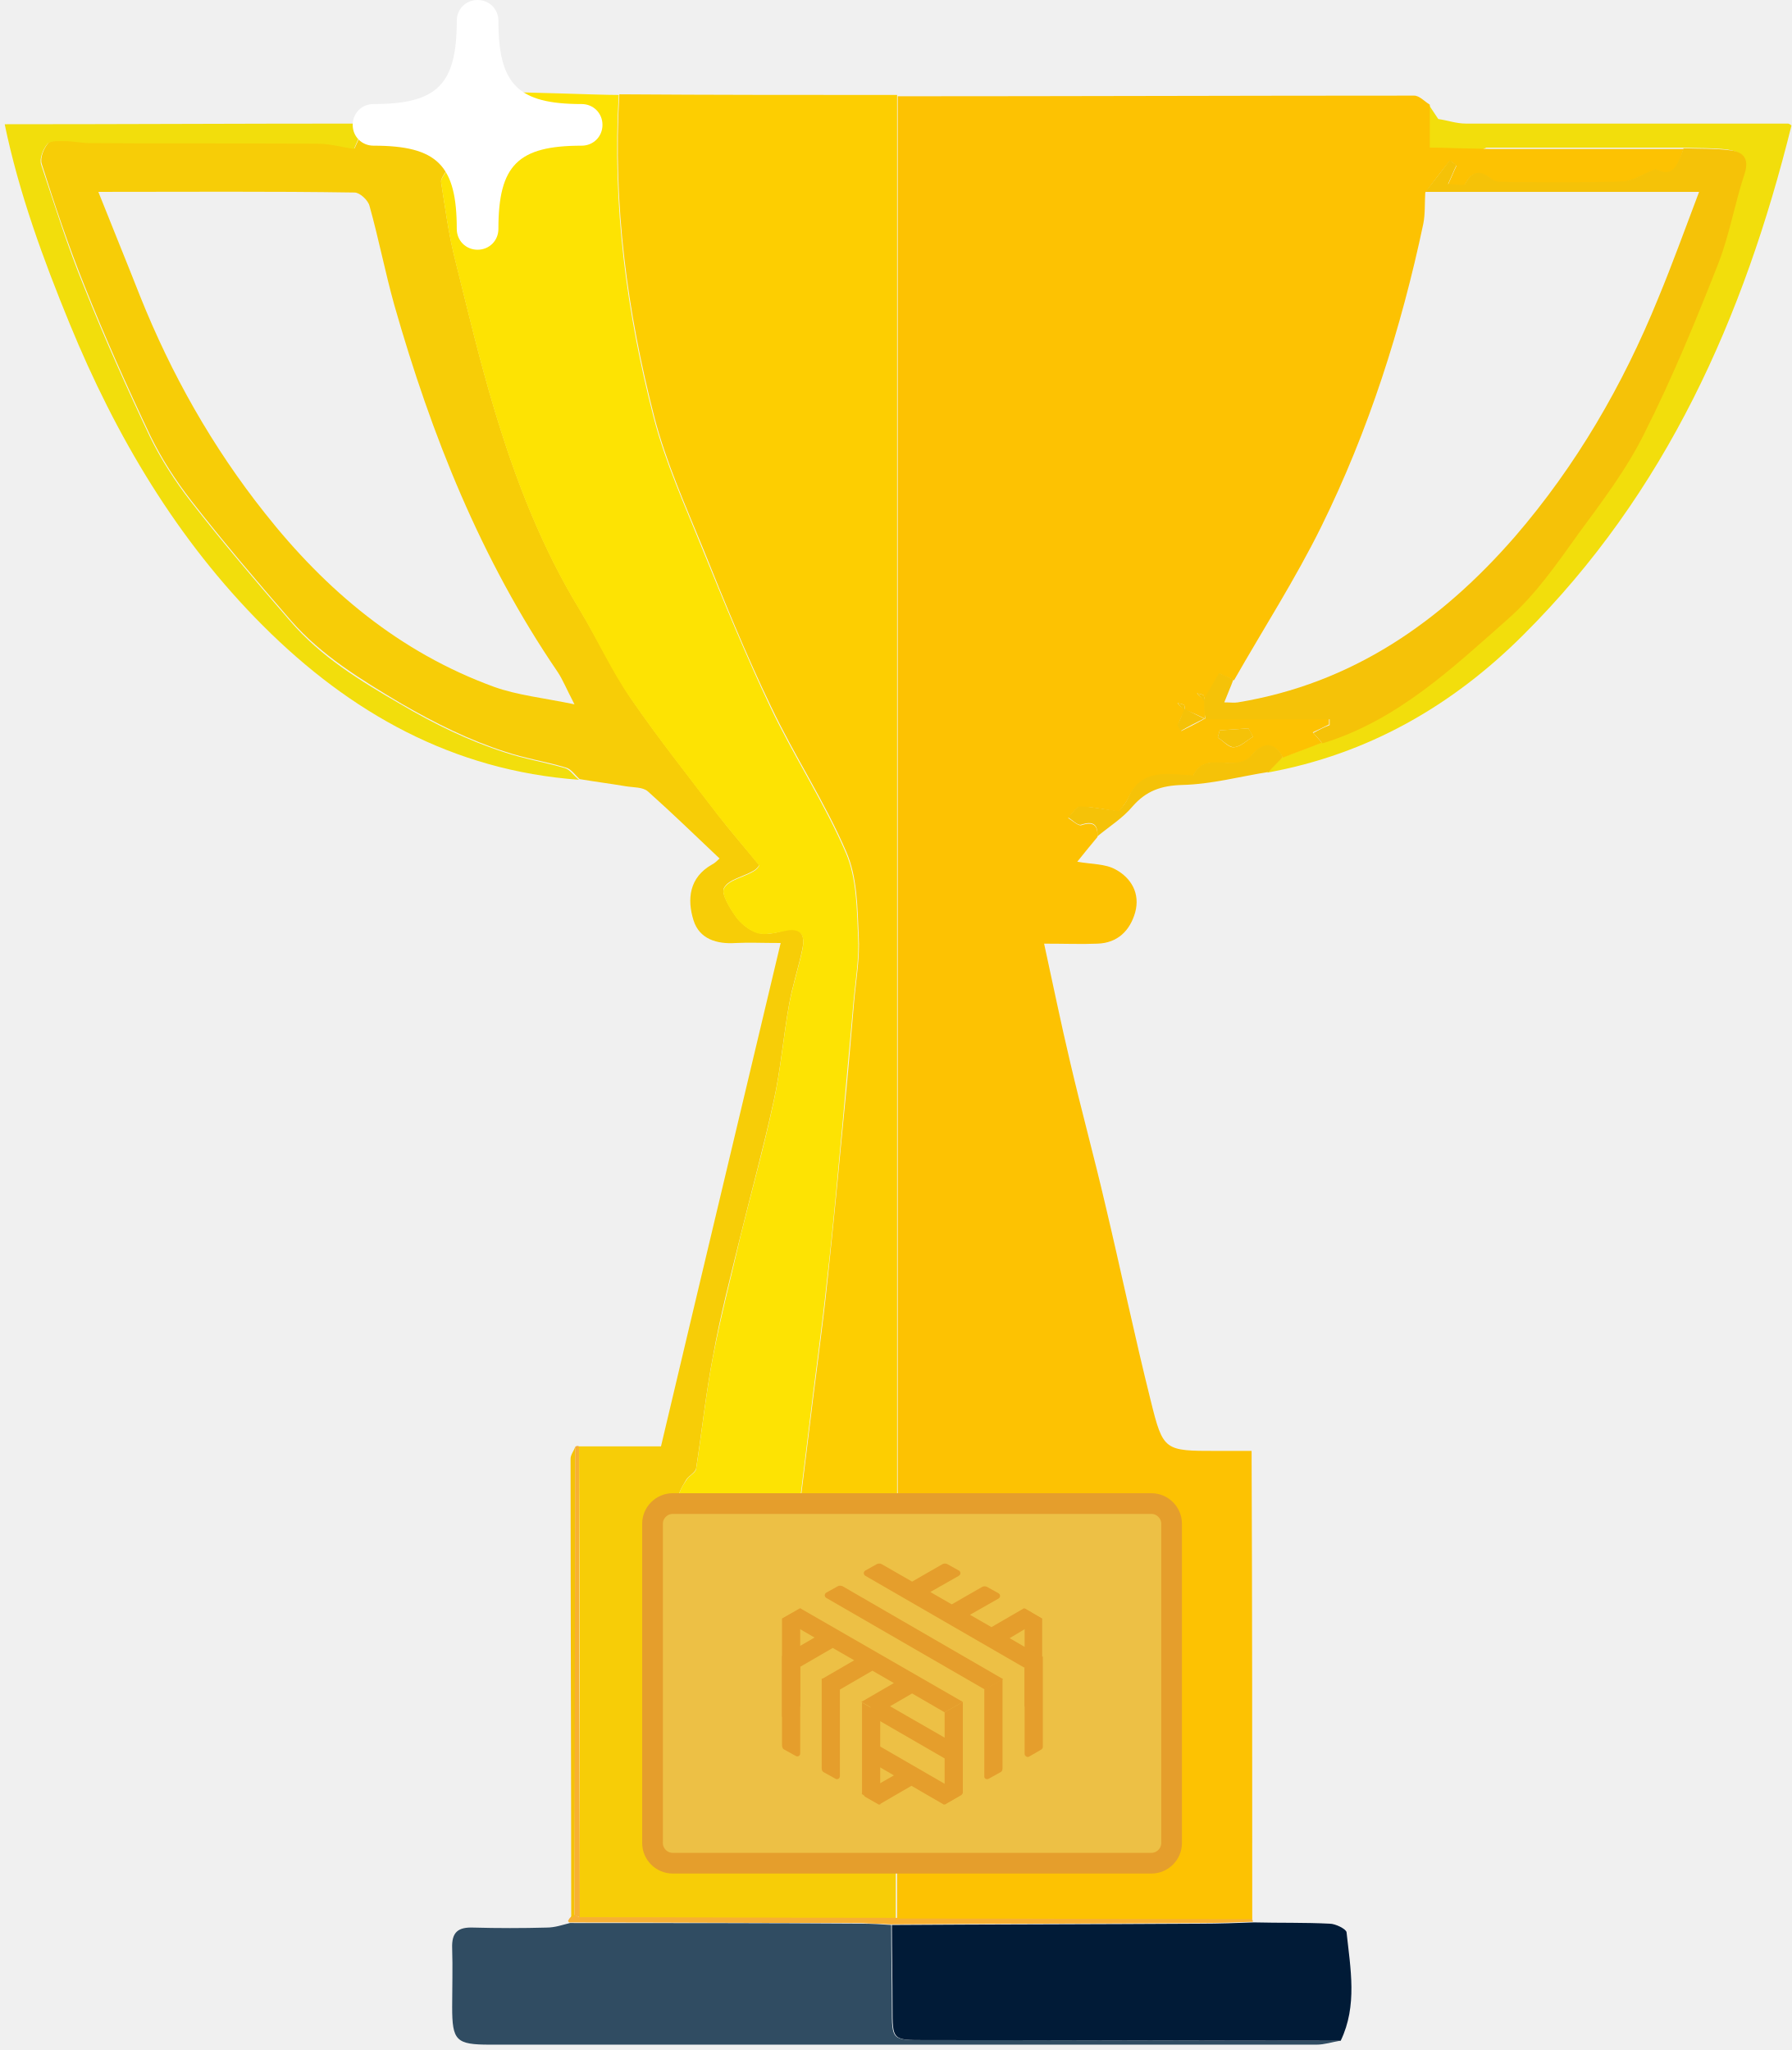
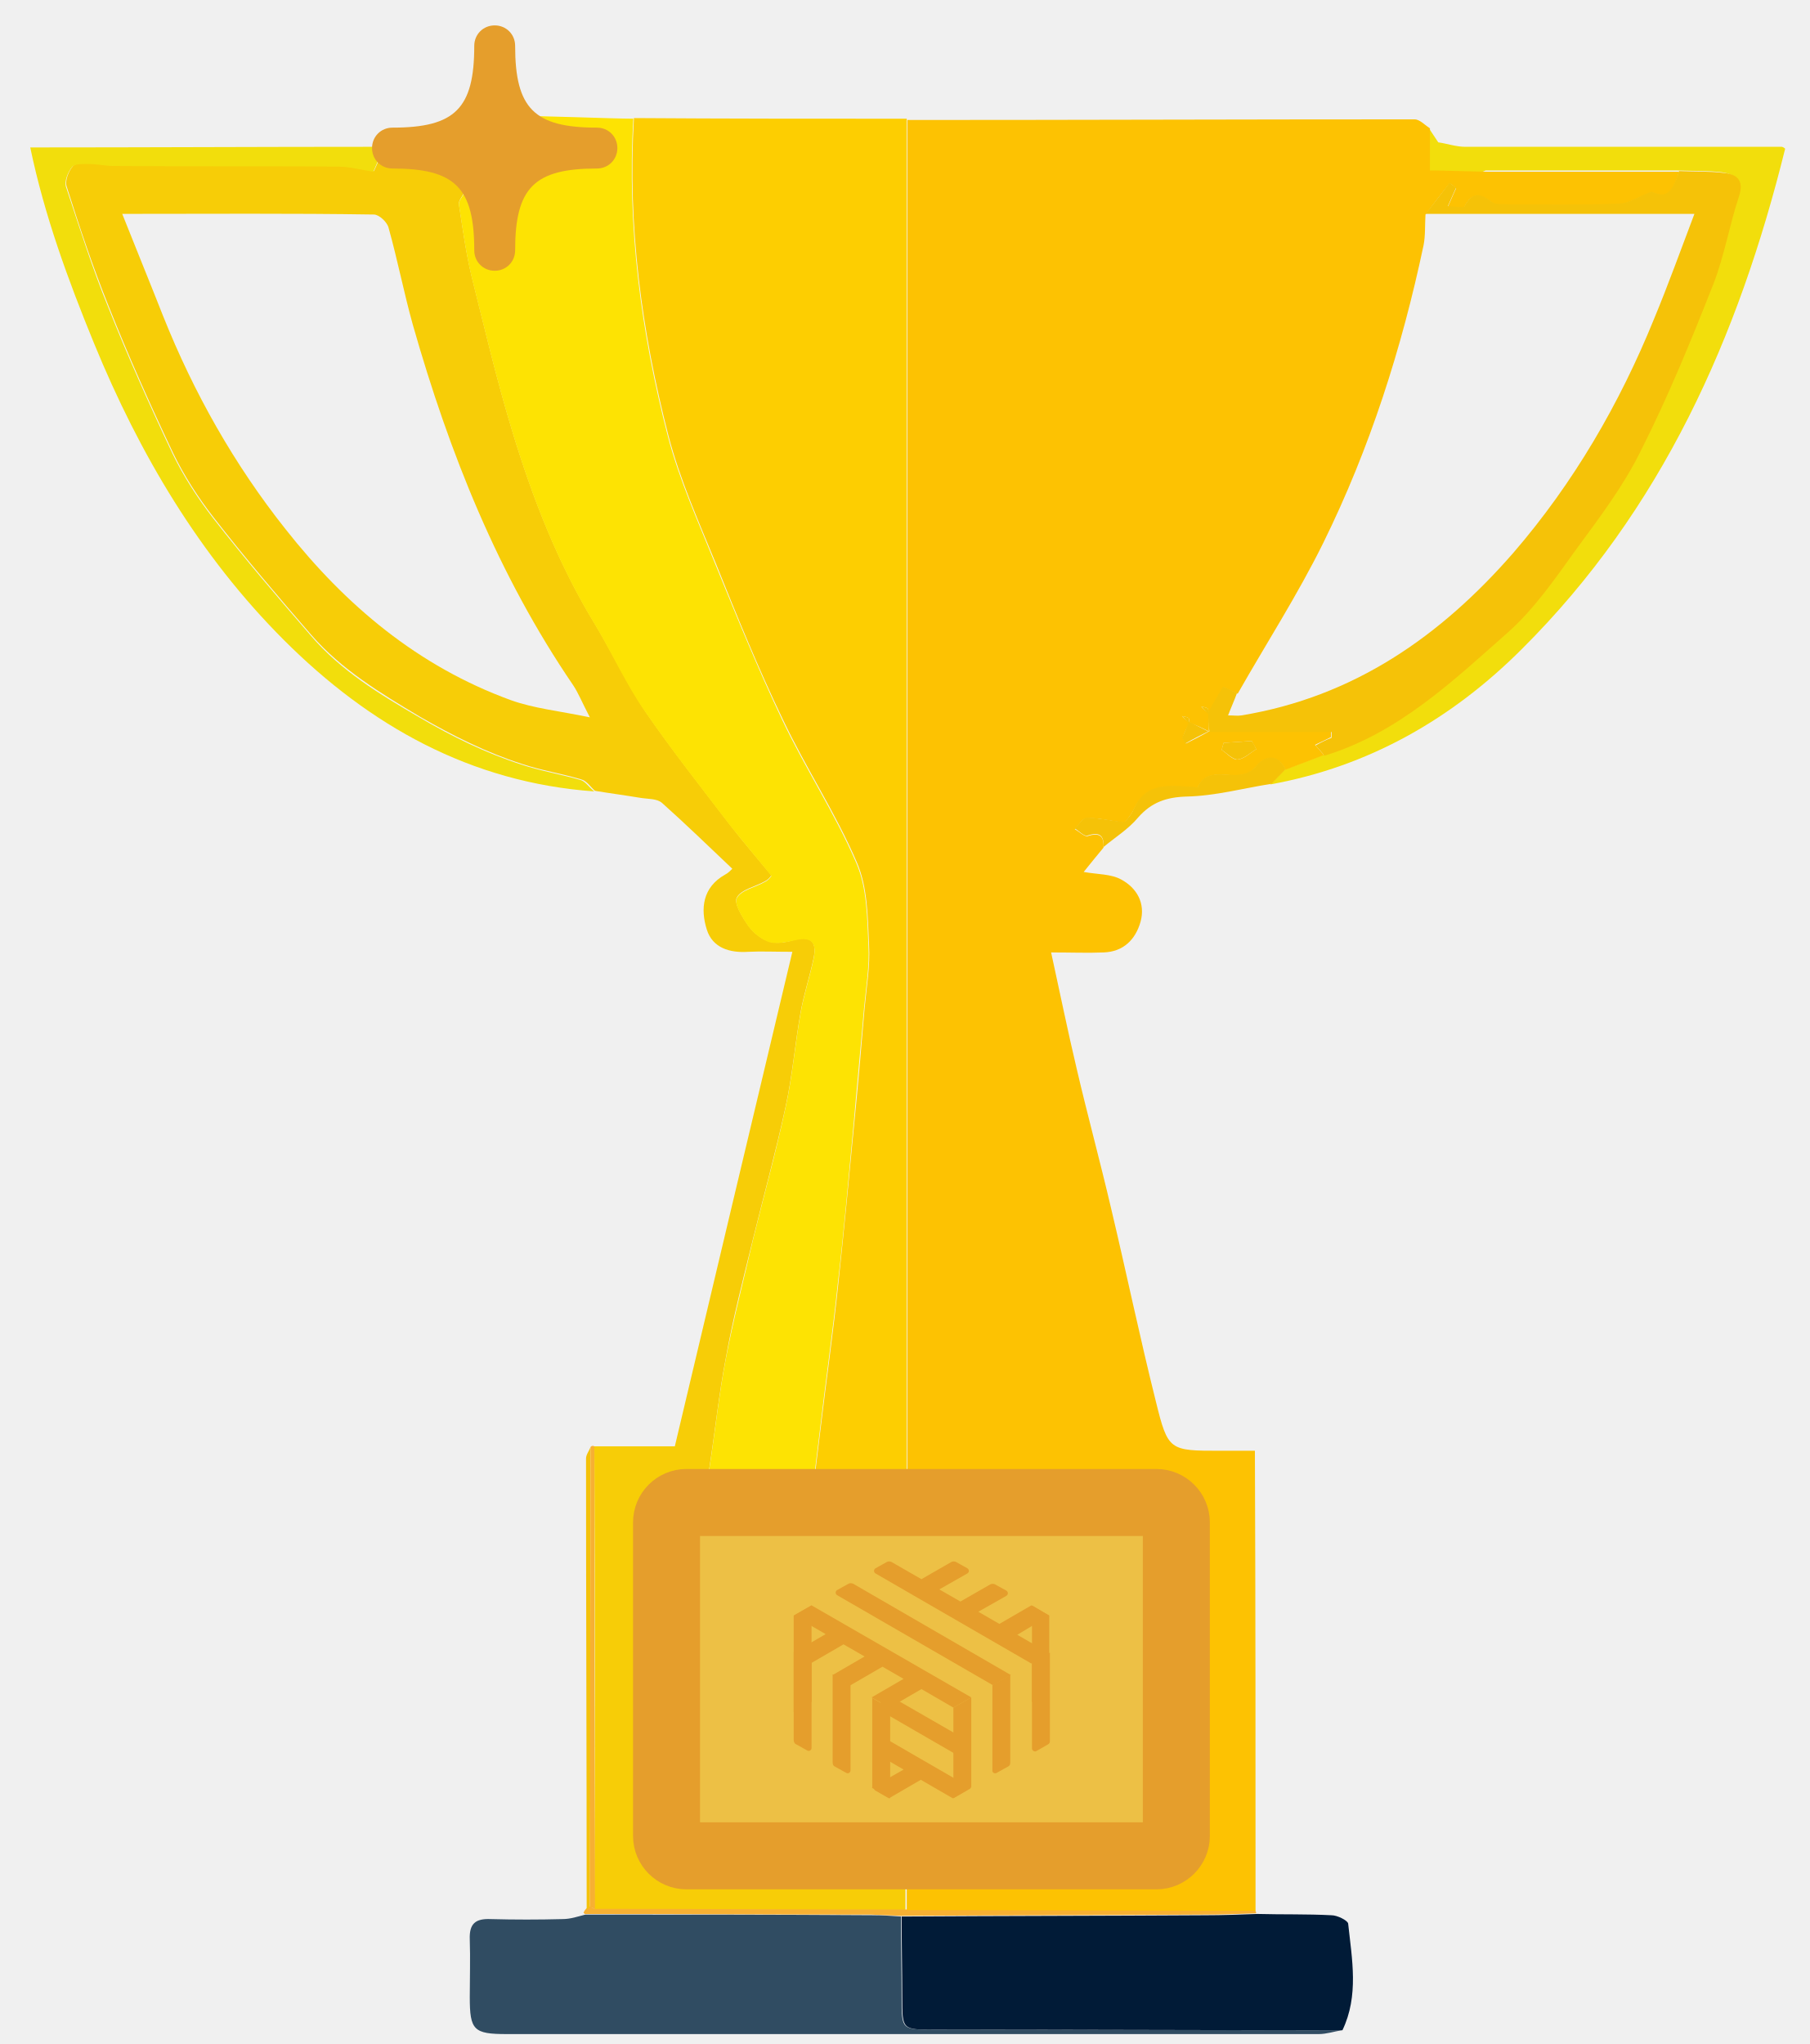
- <svg xmlns="http://www.w3.org/2000/svg" width="173" height="198" viewBox="0 0 173 198" fill="none">
-   <path d="M55.916 139.697C58.492 139.697 61.067 139.697 63.831 139.697C67.662 123.492 71.494 107.474 75.388 91.08C73.629 91.08 72.31 91.017 71.054 91.08C69.233 91.206 67.537 90.703 66.971 88.882C66.343 86.872 66.532 84.736 68.793 83.48C69.044 83.354 69.295 83.103 69.484 82.915C67.16 80.716 64.898 78.518 62.574 76.445C62.072 76.005 61.193 76.068 60.439 75.942C58.931 75.691 57.487 75.503 55.979 75.252C55.539 74.875 55.163 74.247 54.597 74.121C52.713 73.556 50.703 73.242 48.819 72.613C45.301 71.483 42.035 69.85 38.769 67.965C34.874 65.641 31.043 63.317 28.09 59.925C24.824 56.157 21.558 52.325 18.48 48.368C16.973 46.421 15.591 44.285 14.523 42.087C12.262 37.313 10.126 32.539 8.179 27.64C6.608 23.745 5.289 19.788 4.033 15.831C3.845 15.266 4.222 14.323 4.661 13.821C4.913 13.507 5.729 13.57 6.357 13.57C7.111 13.57 7.928 13.758 8.681 13.758C16.03 13.758 23.442 13.758 30.791 13.821C31.859 13.821 32.99 14.135 34.246 14.323C34.56 13.633 34.937 12.816 35.314 11.937C35.754 11.937 36.256 11.874 36.696 11.874C39.208 11.685 40.653 13.57 42.349 14.826C42.474 14.951 42.6 15.077 42.663 15.203C42.788 15.643 42.914 16.019 43.102 16.459C42.914 16.836 42.537 17.276 42.6 17.59C42.977 19.977 43.291 22.363 43.856 24.688C45.112 29.712 46.306 34.8 47.813 39.763C49.824 46.421 52.336 52.89 55.979 58.858C57.675 61.684 59.12 64.699 60.941 67.463C63.579 71.294 66.469 74.938 69.295 78.643C70.552 80.277 71.871 81.784 73.315 83.543C73.378 83.48 73.127 83.92 72.75 84.108C71.808 84.673 70.363 84.925 69.924 85.741C69.609 86.307 70.489 87.688 71.054 88.505C71.557 89.196 72.31 89.824 73.127 90.075C73.881 90.327 74.823 90.138 75.639 89.887C77.461 89.447 77.775 90.327 77.461 91.771C77.084 93.53 76.519 95.226 76.205 96.985C75.639 100.125 75.388 103.329 74.697 106.407C73.755 110.741 72.562 115.075 71.494 119.409C70.552 123.24 69.547 127.072 68.856 130.966C68.165 134.547 67.788 138.19 67.222 141.833C67.16 142.21 66.532 142.524 66.28 142.901C65.966 143.466 65.464 144.157 65.527 144.785C65.589 145.162 66.532 145.664 67.034 145.664C70.426 145.727 73.755 145.727 77.147 145.727C80.287 145.727 83.428 145.727 86.569 145.727C89.207 145.853 91.908 146.041 94.546 146.167C84.37 146.167 74.132 146.167 63.956 146.167C63.705 146.481 64.019 168.214 63.894 169.219C63.894 171.669 64.019 174.056 63.894 176.505C63.768 178.327 64.459 178.767 66.155 178.767C72.939 178.704 79.722 178.767 86.506 178.767C86.506 180.965 86.506 183.163 86.506 185.299C76.33 185.299 66.092 185.236 55.916 185.236C55.979 170.036 55.979 154.898 55.916 139.697ZM9.498 18.532C10.943 22.175 12.262 25.378 13.518 28.582C16.533 36.119 20.49 43.154 25.578 49.561C31.482 57.036 38.58 63.003 47.688 66.332C49.949 67.149 52.462 67.4 55.477 68.028C54.66 66.458 54.346 65.641 53.843 64.888C46.432 54.021 41.658 42.024 38.078 29.461C37.198 26.321 36.57 23.054 35.691 19.914C35.565 19.348 34.748 18.595 34.246 18.595C26.143 18.469 18.103 18.532 9.498 18.532Z" fill="#F7CD07" />
-   <path d="M173 12.124C168.415 30.654 160.877 47.613 147.121 61.306C140.275 68.153 132.109 72.864 122.373 74.623C122.813 74.12 123.315 73.68 123.755 73.178C125.011 72.675 126.267 72.236 127.524 71.733C134.684 69.535 140.023 64.447 145.488 59.673C148.126 57.349 150.199 54.334 152.272 51.445C154.533 48.304 156.92 45.163 158.616 41.772C161.254 36.433 163.578 30.842 165.776 25.315C166.907 22.551 167.347 19.536 168.289 16.709C168.791 15.139 168.038 14.637 166.844 14.448C165.4 14.26 163.892 14.323 162.385 14.26C156.103 14.26 149.822 14.26 143.541 14.26C143.227 14.385 142.913 14.574 142.599 14.7C141.028 14.7 139.458 14.7 137.888 14.7C137.888 13.129 137.888 11.559 137.888 9.989L138.893 11.496C139.772 11.622 140.651 11.936 141.531 11.936C151.895 11.936 162.322 11.936 172.686 11.936C172.874 11.998 172.937 12.061 173 12.124Z" fill="#F2DE0C" />
-   <path d="M35.251 11.999C34.874 12.815 34.497 13.632 34.183 14.386C32.927 14.197 31.859 13.883 30.728 13.883C23.379 13.82 15.967 13.883 8.618 13.82C7.865 13.82 7.048 13.632 6.294 13.632C5.729 13.632 4.912 13.569 4.598 13.883C4.159 14.386 3.782 15.328 3.97 15.893C5.289 19.85 6.545 23.87 8.116 27.702C10.063 32.601 12.199 37.375 14.46 42.149C15.528 44.347 16.91 46.483 18.417 48.43C21.495 52.387 24.761 56.219 28.027 59.987C30.98 63.442 34.811 65.766 38.706 68.027C41.909 69.912 45.238 71.545 48.755 72.675C50.64 73.304 52.587 73.618 54.534 74.183C55.037 74.309 55.414 74.937 55.916 75.314C43.73 74.434 33.806 68.844 25.389 60.427C17.098 52.136 11.194 42.149 6.734 31.282C4.159 25.001 1.835 18.657 0.453 11.999C11.759 11.999 23.065 11.936 34.309 11.936C34.748 11.936 34.999 11.999 35.251 11.999Z" fill="#F2DE0C" />
-   <path d="M55.979 185.174C66.154 185.174 76.393 185.237 86.569 185.237C98 185.237 109.432 185.3 120.864 185.3C120.927 185.363 120.99 185.488 120.99 185.614C119.294 185.677 117.535 185.739 115.839 185.739C105.915 185.802 95.927 185.802 86.003 185.865C85.061 185.802 84.119 185.802 83.177 185.739C73.755 185.739 64.396 185.677 54.974 185.677L54.848 185.551C54.911 185.425 54.974 185.3 55.099 185.174C55.225 185.048 55.288 184.986 55.413 184.923C55.665 185.048 55.79 185.111 55.979 185.174Z" fill="#F7B033" />
-   <path d="M55.477 185.046C55.351 185.109 55.225 185.172 55.162 185.297C55.162 170.474 55.1 155.713 55.1 140.889C55.1 140.512 55.414 140.135 55.539 139.758C55.539 154.833 55.539 169.908 55.477 185.046Z" fill="#F5C208" />
-   <path d="M55.476 185.047C55.476 169.972 55.539 154.897 55.539 139.759C55.664 139.633 55.79 139.633 55.916 139.696C55.916 154.834 55.916 170.034 55.979 185.172C55.79 185.109 55.664 185.047 55.476 185.047Z" fill="#F7B033" />
-   <path d="M120.928 185.362C109.496 185.362 98.064 185.299 86.632 185.299C86.632 183.101 86.632 180.902 86.632 178.767C93.919 178.767 101.205 178.767 108.491 178.767C111.82 178.767 111.82 178.767 111.632 175.438C111.632 174.998 111.632 174.496 111.632 174.056C111.757 165.702 111.883 157.348 112.134 148.994C112.197 146.984 111.569 146.23 109.496 146.23C104.597 146.356 99.635 146.293 94.672 146.293C92.034 146.167 89.333 145.979 86.695 145.853C86.695 144.22 86.695 142.65 86.695 141.017C86.695 97.111 86.695 53.205 86.695 9.299C103.34 9.299 119.923 9.236 136.568 9.236C137.071 9.236 137.573 9.801 138.076 10.115C138.076 11.685 138.076 13.256 138.076 14.826C137.762 15.266 138.013 14.826 138.076 14.261C139.646 14.261 138.076 14.261 143.729 14.386C150.01 14.386 156.291 14.386 162.573 14.386C161.882 16.71 161.316 17.025 159.872 16.396C158.427 16.962 157.485 17.59 156.605 17.59C153.025 17.715 149.445 17.653 145.802 17.653C145.236 17.653 144.545 17.778 144.231 17.464C143.101 16.585 142.221 16.334 141.468 17.841C141.342 18.03 140.588 17.841 139.835 17.841C140.211 17.025 140.4 16.522 140.651 16.02C140.463 15.831 140.274 15.706 140.023 15.517C139.206 16.522 138.453 17.527 137.636 18.595C137.573 19.6 137.636 20.668 137.448 21.61C135.312 31.723 132.171 41.584 127.586 50.88C125.074 55.968 121.996 60.742 119.169 65.704C118.667 65.453 118.164 65.265 117.787 65.076C117.285 65.956 116.782 66.772 116.343 67.714C116.28 67.463 116.28 67.212 116.217 67.149C116.029 67.023 115.777 67.023 115.589 66.961C115.777 67.212 116.029 67.4 116.343 67.651C116.343 68.154 116.343 68.782 116.343 69.41C115.715 69.096 115.086 68.782 114.458 68.594C114.395 68.342 114.395 68.091 114.333 68.091C114.144 67.966 113.893 67.966 113.705 67.903C113.893 68.154 114.144 68.342 114.458 68.594C114.207 68.971 113.956 69.473 113.767 70.038C113.893 70.227 113.956 70.415 114.081 70.604C114.835 70.227 115.589 69.85 116.343 69.41C120.363 69.41 124.32 69.41 128.34 69.41C128.34 69.599 128.34 69.787 128.34 69.975C127.837 70.227 127.335 70.478 126.77 70.729C127.146 71.169 127.398 71.42 127.649 71.734C126.393 72.237 125.136 72.677 123.88 73.179C123.001 71.483 121.745 71.923 120.928 72.928C119.42 74.875 116.405 72.3 115.212 75.001C115.212 75.001 115.086 75.001 114.961 74.938C112.637 74.812 110.25 74.31 108.931 77.136C108.617 77.764 108.114 78.267 108.051 78.392C106.355 78.141 105.35 77.89 104.283 77.953C103.906 77.953 103.529 78.644 103.152 79.02C103.592 79.272 104.094 79.774 104.408 79.712C105.539 79.335 106.041 79.649 105.979 80.842C105.35 81.596 104.785 82.287 104.031 83.229C105.413 83.48 106.732 83.417 107.737 83.983C109.245 84.799 110.124 86.307 109.622 88.128C109.119 89.887 107.926 91.081 105.979 91.143C104.408 91.206 102.901 91.143 100.828 91.143C101.707 95.163 102.461 98.869 103.34 102.575C104.408 107.161 105.665 111.746 106.732 116.331C108.24 122.675 109.559 129.019 111.129 135.301C112.323 140.137 112.448 140.137 117.473 140.137C118.541 140.137 119.609 140.137 120.865 140.137C120.928 155.275 120.928 170.35 120.928 185.362ZM120.991 71.169C120.865 70.918 120.74 70.666 120.551 70.352C119.609 70.415 118.73 70.478 117.787 70.541C117.725 70.792 117.662 70.981 117.599 71.232C118.101 71.546 118.667 72.237 119.169 72.174C119.86 72.111 120.425 71.483 120.991 71.169Z" fill="#FDC202" />
-   <path d="M55.035 185.737C64.456 185.737 73.815 185.737 83.237 185.8C84.18 185.8 85.122 185.862 86.064 185.925C86.064 188.563 86.127 191.264 86.127 193.902C86.127 197.043 86.127 197.043 89.204 197.043C102.584 197.043 116.025 197.106 129.404 197.106C128.651 197.231 127.897 197.483 127.143 197.483C100.511 197.483 73.941 197.483 47.309 197.483C44.042 197.483 43.665 197.106 43.665 193.84C43.665 191.955 43.728 190.071 43.665 188.187C43.603 186.616 44.231 186.114 45.738 186.176C48.062 186.239 50.449 186.239 52.773 186.176C53.59 186.176 54.281 185.925 55.035 185.737Z" fill="#304C62" />
-   <path d="M129.469 197.107C116.09 197.107 102.648 197.044 89.269 197.044C86.191 197.044 86.191 197.044 86.191 193.903C86.191 191.265 86.128 188.564 86.128 185.926C96.052 185.863 106.039 185.863 115.964 185.8C117.66 185.8 119.419 185.738 121.115 185.675C123.564 185.738 125.951 185.675 128.401 185.8C128.966 185.8 129.971 186.303 130.034 186.617C130.411 190.134 131.102 193.715 129.469 197.107Z" fill="#011B37" />
-   <path d="M105.977 80.778C106.04 79.585 105.538 79.271 104.407 79.648C104.093 79.773 103.591 79.208 103.151 78.957C103.528 78.58 103.905 77.952 104.281 77.889C105.349 77.889 106.354 78.14 108.05 78.329C108.113 78.203 108.678 77.701 108.93 77.073C110.186 74.246 112.636 74.748 114.96 74.874C115.022 74.874 115.148 74.937 115.211 74.937C116.341 72.299 119.357 74.811 120.927 72.864C121.743 71.859 123 71.419 123.879 73.115C123.439 73.618 122.937 74.058 122.497 74.56C119.733 75 116.97 75.753 114.143 75.816C112.133 75.879 110.688 76.382 109.369 77.889C108.427 79.02 107.108 79.836 105.977 80.778Z" fill="#F5C208" />
-   <path d="M86.632 9.173C86.632 53.079 86.632 96.985 86.632 140.891C86.632 142.524 86.632 144.094 86.632 145.728C83.492 145.728 80.351 145.728 77.21 145.728C77.525 143.152 77.838 140.64 78.153 138.064C78.718 133.291 79.409 128.517 79.911 123.68C80.477 118.404 80.979 113.128 81.482 107.852C81.859 104.146 82.173 100.377 82.487 96.671C82.675 94.598 83.052 92.463 82.926 90.39C82.801 87.689 82.801 84.737 81.733 82.287C79.66 77.45 76.708 72.991 74.447 68.217C72.06 63.255 69.987 58.167 67.914 53.016C66.218 48.871 64.334 44.662 63.203 40.328C60.565 30.09 59.183 19.726 59.811 9.11C68.731 9.173 77.65 9.173 86.632 9.173Z" fill="#FDCE01" />
-   <path d="M59.748 9.171C59.119 19.787 60.501 30.214 63.139 40.389C64.27 44.723 66.154 48.869 67.85 53.077C69.923 58.165 71.996 63.253 74.383 68.278C76.644 73.052 79.596 77.511 81.669 82.348C82.737 84.798 82.737 87.75 82.863 90.451C82.988 92.524 82.611 94.659 82.423 96.732C82.109 100.438 81.732 104.207 81.418 107.913C80.915 113.189 80.476 118.465 79.848 123.741C79.345 128.515 78.654 133.289 78.089 138.126C77.775 140.701 77.461 143.213 77.147 145.789C73.755 145.789 70.426 145.851 67.034 145.726C66.469 145.726 65.526 145.223 65.526 144.846C65.463 144.218 65.903 143.527 66.28 142.962C66.531 142.522 67.159 142.271 67.222 141.894C67.788 138.251 68.164 134.608 68.855 131.028C69.609 127.133 70.614 123.302 71.493 119.47C72.561 115.136 73.755 110.865 74.697 106.468C75.388 103.39 75.639 100.187 76.204 97.046C76.519 95.287 77.084 93.591 77.461 91.833C77.775 90.388 77.461 89.509 75.639 89.948C74.823 90.137 73.88 90.325 73.127 90.137C72.373 89.885 71.556 89.257 71.054 88.567C70.489 87.75 69.609 86.368 69.923 85.803C70.363 84.986 71.808 84.735 72.75 84.17C73.127 83.981 73.378 83.541 73.315 83.604C71.87 81.846 70.551 80.275 69.295 78.705C66.469 74.999 63.579 71.356 60.941 67.524C59.057 64.823 57.675 61.745 55.979 58.919C52.336 52.952 49.823 46.482 47.813 39.824C46.306 34.862 45.112 29.774 43.856 24.749C43.291 22.425 42.977 20.038 42.6 17.651C42.537 17.274 42.914 16.897 43.102 16.52C44.17 18.154 45.238 19.849 46.368 21.608C48.316 17.023 50.765 12.563 57.298 11.621C55.476 10.616 49.572 9.611 48.316 8.92C50.577 8.857 57.486 9.171 59.748 9.171Z" fill="#FDE303" />
-   <path d="M42.349 14.887C42.475 15.013 42.6 15.138 42.663 15.264C42.538 15.075 42.412 15.013 42.349 14.887Z" fill="#FDE303" />
-   <path d="M116.279 67.525C116.719 66.708 117.221 65.891 117.724 65.012C118.038 65.138 118.603 65.389 119.106 65.64C118.855 66.331 118.541 67.022 118.226 67.838C118.792 67.838 119.169 67.901 119.546 67.838C130.601 66.017 139.143 60.05 146.304 51.821C152.208 44.975 156.731 37.186 160.122 28.832C161.504 25.503 162.698 22.174 164.08 18.531C154.846 18.531 146.241 18.531 137.636 18.531C138.452 17.526 139.206 16.521 140.022 15.453C140.211 15.641 140.399 15.767 140.651 15.955C140.399 16.458 140.211 16.96 139.834 17.777C140.588 17.777 141.342 17.965 141.467 17.777C142.284 16.27 143.1 16.521 144.231 17.4C144.608 17.651 145.299 17.526 145.801 17.588C149.382 17.588 152.962 17.651 156.605 17.526C157.547 17.526 158.427 16.898 159.871 16.332C161.253 16.96 161.818 16.646 162.572 14.322C164.08 14.385 165.524 14.322 167.032 14.511C168.225 14.636 168.979 15.202 168.477 16.772C167.534 19.599 167.032 22.613 165.964 25.377C163.766 30.968 161.504 36.495 158.803 41.834C157.107 45.289 154.721 48.429 152.459 51.507C150.387 54.397 148.314 57.412 145.676 59.736C140.274 64.51 134.935 69.597 127.711 71.796C127.46 71.482 127.209 71.23 126.832 70.791C127.397 70.477 127.9 70.225 128.402 70.037C128.402 69.849 128.402 69.66 128.402 69.472C124.382 69.472 120.425 69.472 116.405 69.472C116.279 68.781 116.279 68.153 116.279 67.525Z" fill="#F5C208" />
-   <path d="M120.989 71.168C120.361 71.545 119.796 72.11 119.167 72.173C118.665 72.173 118.1 71.545 117.597 71.231C117.66 70.979 117.723 70.791 117.786 70.54C118.728 70.477 119.607 70.414 120.549 70.351C120.738 70.603 120.863 70.854 120.989 71.168Z" fill="#F5C208" />
-   <path d="M116.278 69.408C115.525 69.785 114.771 70.162 114.017 70.601C113.892 70.413 113.829 70.224 113.703 70.036C113.954 69.533 114.143 69.031 114.394 68.466C115.022 68.78 115.65 69.094 116.278 69.408Z" fill="#F5C208" />
-   <path d="M137.949 14.195C138.012 14.132 137.632 14.576 137.949 14.195V14.195Z" fill="#F5C208" />
-   <path d="M114.457 68.717C114.08 68.341 113.892 68.089 113.703 67.901C113.892 67.964 114.143 67.964 114.331 68.089C114.394 68.089 114.394 68.341 114.457 68.717Z" fill="#F5C208" />
-   <path d="M116.343 67.776C115.966 67.399 115.777 67.148 115.589 66.959C115.777 67.022 116.029 67.022 116.217 67.148C116.28 67.148 116.28 67.399 116.343 67.776Z" fill="#F5C208" />
-   <path d="M46.12 24.12C44.989 24.12 44.11 23.241 44.11 22.11C44.11 15.954 42.225 14.07 36.07 14.07C34.939 14.07 34.06 13.191 34.06 12.06C34.06 10.929 34.939 10.05 36.07 10.05C42.225 10.05 44.11 8.166 44.11 2.01C44.11 0.879 44.989 0 46.12 0C47.25 0 48.13 0.879 48.13 2.01C48.13 8.166 50.014 10.05 56.17 10.05C57.3 10.05 58.18 10.929 58.18 12.06C58.18 13.191 57.3 14.07 56.17 14.07C50.014 14.07 48.13 15.954 48.13 22.11C48.13 23.241 47.25 24.12 46.12 24.12Z" fill="white" />
-   <path d="M111.191 179.958H64.961C63.894 179.958 63.014 179.079 63.014 178.011V147.17C63.014 146.102 63.894 145.223 64.961 145.223H111.191C112.259 145.223 113.139 146.102 113.139 147.17V178.011C113.139 179.079 112.259 179.958 111.191 179.958Z" fill="#EDC045" stroke="#E59E2C" stroke-width="2" stroke-miterlimit="10" />
-   <path d="M98.947 155.336V164.821L100.643 165.826V156.341L98.947 155.336Z" fill="#E59E2C" />
-   <path d="M75.518 165.825L77.276 164.82V155.335L75.518 156.34V165.825Z" fill="#E59E2C" />
-   <path d="M84.064 165.699L92.103 170.347V168.337L84.566 164.003L84.064 164.254V164.317V165.699Z" fill="#E59E2C" />
-   <path d="M92.541 173.048L84.061 168.148V170.158L86.323 171.477L83.559 173.048C83.37 173.173 83.37 173.425 83.559 173.55L84.878 174.304L88.019 172.482L91.159 174.304L92.478 173.55C92.729 173.425 92.729 173.111 92.541 173.048Z" fill="#E59E2C" />
-   <path d="M98.947 160.99V169.407C98.947 169.595 99.198 169.784 99.387 169.658L100.58 168.967C100.643 168.904 100.706 168.841 100.706 168.716V159.985L98.947 160.99Z" fill="#E59E2C" />
-   <path d="M95.493 171.792L96.624 171.164C96.75 171.101 96.812 170.976 96.812 170.787V162.182L95.054 163.187V171.604C95.054 171.792 95.305 171.918 95.493 171.792Z" fill="#E59E2C" />
-   <path d="M91.222 174.305L92.855 173.363C92.918 173.3 92.98 173.237 92.98 173.112V164.381L91.222 165.386V174.305Z" fill="#E59E2C" />
-   <path d="M83.371 173.364L85.004 174.306V165.45L83.245 164.445V173.176C83.183 173.239 83.245 173.301 83.371 173.364Z" fill="#E59E2C" />
-   <path d="M79.538 171.165L80.669 171.793C80.857 171.918 81.108 171.793 81.108 171.542V163.125L79.35 162.12V170.725C79.35 170.976 79.412 171.102 79.538 171.165Z" fill="#E59E2C" />
-   <path d="M75.706 168.966L76.837 169.594C77.025 169.72 77.276 169.594 77.276 169.343V160.926L75.518 159.921V168.526C75.518 168.715 75.58 168.903 75.706 168.966Z" fill="#E59E2C" />
-   <path d="M100.642 156.34L98.884 155.335L95.743 157.157L93.67 155.963L96.434 154.393C96.622 154.267 96.622 154.016 96.434 153.89L95.303 153.262C95.178 153.199 94.989 153.199 94.864 153.262L91.911 154.958L89.839 153.765L92.602 152.194C92.791 152.069 92.791 151.817 92.602 151.692L91.472 151.064C91.346 151.001 91.158 151.001 91.032 151.064L88.08 152.76L85.128 151.064C85.002 151.001 84.814 151.001 84.688 151.064L83.557 151.692C83.369 151.817 83.369 152.069 83.557 152.194L98.884 161.051L100.642 160.046L97.502 158.224L100.642 156.34Z" fill="#E59E2C" />
-   <path d="M80.918 153.201L79.787 153.829C79.599 153.955 79.599 154.206 79.787 154.332L95.114 163.188L96.872 162.183L81.358 153.201C81.169 153.138 81.044 153.138 80.918 153.201Z" fill="#E59E2C" />
-   <path d="M75.518 156.34L78.658 158.162L75.518 159.984L77.276 160.989L80.417 159.167L82.49 160.36L79.349 162.182L81.108 163.187L84.249 161.365L86.321 162.559L83.181 164.38L84.939 165.385L88.08 163.564L91.221 165.385L92.98 164.38L77.276 155.335L75.518 156.34Z" fill="#E59E2C" />
+ <svg xmlns="http://www.w3.org/2000/svg" width="54" height="61" viewBox="0 0 54 61" fill="none">
+   <path d="M17.739 43.163C18.52 43.163 19.302 43.163 20.141 43.163C21.304 38.244 22.467 33.382 23.649 28.405C23.116 28.405 22.715 28.386 22.334 28.405C21.781 28.443 21.266 28.291 21.094 27.738C20.904 27.128 20.961 26.48 21.647 26.098C21.724 26.06 21.8 25.984 21.857 25.927C21.152 25.259 20.465 24.592 19.76 23.963C19.607 23.829 19.34 23.848 19.111 23.81C18.654 23.734 18.215 23.677 17.758 23.601C17.624 23.486 17.51 23.296 17.338 23.257C16.766 23.086 16.156 22.99 15.584 22.8C14.517 22.456 13.525 21.961 12.534 21.389C11.351 20.683 10.188 19.978 9.292 18.948C8.301 17.804 7.309 16.641 6.375 15.44C5.917 14.849 5.498 14.201 5.174 13.533C4.487 12.084 3.839 10.635 3.248 9.148C2.771 7.966 2.371 6.765 1.99 5.564C1.933 5.392 2.047 5.106 2.18 4.953C2.257 4.858 2.505 4.877 2.695 4.877C2.924 4.877 3.172 4.934 3.401 4.934C5.631 4.934 7.881 4.934 10.112 4.953C10.436 4.953 10.779 5.049 11.161 5.106C11.256 4.896 11.37 4.648 11.485 4.381C11.618 4.381 11.771 4.362 11.904 4.362C12.667 4.305 13.105 4.877 13.62 5.258C13.659 5.297 13.697 5.335 13.716 5.373C13.754 5.506 13.792 5.621 13.849 5.754C13.792 5.869 13.678 6.002 13.697 6.097C13.811 6.822 13.906 7.546 14.078 8.252C14.459 9.777 14.822 11.322 15.279 12.828C15.889 14.849 16.652 16.813 17.758 18.624C18.273 19.482 18.711 20.397 19.264 21.236C20.065 22.399 20.942 23.505 21.8 24.63C22.181 25.126 22.582 25.584 23.02 26.117C23.039 26.098 22.963 26.232 22.849 26.289C22.563 26.46 22.124 26.537 21.991 26.785C21.895 26.956 22.162 27.376 22.334 27.624C22.486 27.833 22.715 28.024 22.963 28.1C23.192 28.177 23.478 28.119 23.726 28.043C24.279 27.91 24.374 28.177 24.279 28.615C24.164 29.149 23.993 29.664 23.897 30.198C23.726 31.151 23.649 32.123 23.44 33.058C23.154 34.373 22.791 35.689 22.467 37.004C22.181 38.167 21.876 39.331 21.666 40.513C21.457 41.599 21.342 42.705 21.171 43.811C21.152 43.925 20.961 44.021 20.885 44.135C20.789 44.307 20.637 44.517 20.656 44.707C20.675 44.822 20.961 44.974 21.113 44.974C22.143 44.993 23.154 44.993 24.183 44.993C25.137 44.993 26.09 44.993 27.043 44.993C27.844 45.031 28.664 45.089 29.465 45.127C26.376 45.127 23.268 45.127 20.179 45.127C20.103 45.222 20.198 51.819 20.16 52.124C20.16 52.868 20.198 53.592 20.16 54.336C20.122 54.889 20.332 55.022 20.847 55.022C22.906 55.003 24.965 55.022 27.024 55.022C27.024 55.69 27.024 56.357 27.024 57.005C23.935 57.005 20.828 56.986 17.739 56.986C17.758 52.372 17.758 47.777 17.739 43.163ZM3.648 6.383C4.087 7.489 4.487 8.462 4.869 9.434C5.784 11.722 6.985 13.857 8.53 15.802C10.322 18.071 12.476 19.883 15.241 20.893C15.927 21.141 16.69 21.217 17.605 21.408C17.357 20.931 17.262 20.683 17.11 20.454C14.86 17.156 13.411 13.514 12.324 9.701C12.057 8.748 11.866 7.756 11.599 6.803C11.561 6.631 11.313 6.402 11.161 6.402C8.701 6.364 6.261 6.383 3.648 6.383Z" fill="#F7CD07" />
+   <path d="M53.28 4.438C51.888 10.063 49.6 15.211 45.424 19.367C43.346 21.446 40.867 22.876 37.912 23.41C38.046 23.257 38.198 23.124 38.332 22.971C38.713 22.819 39.094 22.685 39.476 22.533C41.649 21.865 43.27 20.321 44.929 18.872C45.729 18.166 46.359 17.251 46.988 16.374C47.674 15.421 48.399 14.467 48.913 13.438C49.714 11.817 50.42 10.12 51.087 8.442C51.43 7.603 51.564 6.688 51.85 5.83C52.002 5.354 51.773 5.201 51.411 5.144C50.973 5.087 50.515 5.106 50.057 5.087C48.151 5.087 46.244 5.087 44.338 5.087C44.242 5.125 44.147 5.182 44.052 5.22C43.575 5.22 43.098 5.22 42.622 5.22C42.622 4.743 42.622 4.267 42.622 3.79L42.927 4.248C43.194 4.286 43.461 4.381 43.727 4.381C46.873 4.381 50.038 4.381 53.184 4.381C53.242 4.4 53.261 4.419 53.28 4.438Z" fill="#F2DE0C" />
+   <path d="M11.466 4.4C11.352 4.648 11.237 4.896 11.142 5.125C10.761 5.068 10.437 4.972 10.093 4.972C7.863 4.953 5.613 4.972 3.382 4.953C3.153 4.953 2.905 4.896 2.677 4.896C2.505 4.896 2.257 4.877 2.162 4.972C2.028 5.125 1.914 5.411 1.971 5.582C2.371 6.784 2.753 8.004 3.229 9.167C3.821 10.654 4.469 12.103 5.155 13.552C5.479 14.22 5.899 14.868 6.356 15.459C7.291 16.66 8.282 17.823 9.274 18.967C10.17 20.016 11.333 20.721 12.515 21.408C13.487 21.98 14.498 22.475 15.566 22.819C16.137 23.009 16.729 23.105 17.32 23.276C17.472 23.314 17.587 23.505 17.739 23.619C14.04 23.352 11.028 21.655 8.473 19.101C5.956 16.584 4.164 13.552 2.81 10.254C2.028 8.347 1.323 6.421 0.903 4.4C4.335 4.4 7.767 4.381 11.18 4.381C11.314 4.381 11.39 4.4 11.466 4.4Z" fill="#F2DE0C" />
+   <path d="M17.758 56.967C20.847 56.967 23.955 56.986 27.044 56.986C30.514 56.986 33.984 57.005 37.454 57.005C37.473 57.024 37.492 57.062 37.492 57.101C36.977 57.12 36.444 57.139 35.929 57.139C32.916 57.158 29.885 57.158 26.872 57.177C26.586 57.158 26.3 57.158 26.014 57.139C23.154 57.139 20.313 57.12 17.453 57.12L17.415 57.082C17.434 57.044 17.453 57.005 17.491 56.967C17.529 56.929 17.549 56.91 17.587 56.891C17.663 56.929 17.701 56.948 17.758 56.967Z" fill="#F7B033" />
+   <path d="M17.606 56.928C17.567 56.948 17.529 56.967 17.51 57.005C17.51 52.505 17.491 48.024 17.491 43.525C17.491 43.41 17.587 43.296 17.625 43.181C17.625 47.758 17.625 52.334 17.606 56.928Z" fill="#F5C208" />
+   <path d="M17.605 56.929C17.605 52.353 17.625 47.777 17.625 43.182C17.663 43.143 17.701 43.143 17.739 43.163C17.739 47.758 17.739 52.372 17.758 56.967C17.701 56.948 17.663 56.929 17.605 56.929Z" fill="#F7B033" />
+   <path d="M37.473 57.024C34.003 57.024 30.533 57.005 27.063 57.005C27.063 56.338 27.063 55.671 27.063 55.022C29.275 55.022 31.486 55.022 33.698 55.022C34.709 55.022 34.709 55.022 34.651 54.012C34.651 53.878 34.651 53.726 34.651 53.592C34.69 51.056 34.728 48.521 34.804 45.985C34.823 45.375 34.632 45.146 34.003 45.146C32.516 45.184 31.01 45.165 29.503 45.165C28.703 45.127 27.883 45.07 27.082 45.031C27.082 44.536 27.082 44.059 27.082 43.563C27.082 30.236 27.082 16.908 27.082 3.581C32.135 3.581 37.168 3.562 42.221 3.562C42.373 3.562 42.526 3.733 42.678 3.829C42.678 4.305 42.678 4.782 42.678 5.259C42.583 5.392 42.66 5.259 42.678 5.087C43.155 5.087 42.678 5.087 44.395 5.125C46.301 5.125 48.208 5.125 50.114 5.125C49.905 5.831 49.733 5.926 49.295 5.735C48.856 5.907 48.57 6.097 48.303 6.097C47.216 6.136 46.13 6.117 45.024 6.117C44.852 6.117 44.642 6.155 44.547 6.059C44.204 5.792 43.937 5.716 43.708 6.174C43.67 6.231 43.441 6.174 43.212 6.174C43.327 5.926 43.384 5.773 43.46 5.621C43.403 5.564 43.346 5.525 43.27 5.468C43.022 5.773 42.793 6.078 42.545 6.403C42.526 6.708 42.545 7.032 42.488 7.318C41.84 10.387 40.886 13.381 39.494 16.203C38.732 17.747 37.797 19.196 36.94 20.703C36.787 20.626 36.634 20.569 36.52 20.512C36.367 20.779 36.215 21.027 36.081 21.313C36.062 21.236 36.062 21.16 36.043 21.141C35.986 21.103 35.91 21.103 35.853 21.084C35.91 21.16 35.986 21.217 36.081 21.294C36.081 21.446 36.081 21.637 36.081 21.827C35.891 21.732 35.7 21.637 35.51 21.579C35.49 21.503 35.49 21.427 35.471 21.427C35.414 21.389 35.338 21.389 35.281 21.37C35.338 21.446 35.414 21.503 35.51 21.579C35.433 21.694 35.357 21.846 35.3 22.018C35.338 22.075 35.357 22.133 35.395 22.19C35.624 22.075 35.853 21.961 36.081 21.827C37.302 21.827 38.503 21.827 39.723 21.827C39.723 21.885 39.723 21.942 39.723 21.999C39.571 22.075 39.418 22.151 39.247 22.228C39.361 22.361 39.437 22.438 39.514 22.533C39.132 22.685 38.751 22.819 38.37 22.971C38.103 22.457 37.721 22.59 37.473 22.895C37.016 23.486 36.101 22.704 35.738 23.524C35.738 23.524 35.7 23.524 35.662 23.505C34.957 23.467 34.232 23.315 33.832 24.173C33.736 24.363 33.584 24.516 33.565 24.554C33.05 24.478 32.745 24.401 32.421 24.421C32.306 24.421 32.192 24.63 32.078 24.745C32.211 24.821 32.364 24.973 32.459 24.954C32.802 24.84 32.955 24.935 32.935 25.297C32.745 25.526 32.573 25.736 32.344 26.022C32.764 26.098 33.164 26.079 33.469 26.251C33.927 26.499 34.194 26.956 34.041 27.509C33.889 28.043 33.527 28.405 32.935 28.424C32.459 28.444 32.001 28.424 31.372 28.424C31.639 29.645 31.868 30.77 32.135 31.895C32.459 33.286 32.84 34.678 33.164 36.07C33.622 37.996 34.022 39.922 34.499 41.828C34.861 43.296 34.899 43.296 36.425 43.296C36.749 43.296 37.073 43.296 37.454 43.296C37.473 47.891 37.473 52.467 37.473 57.024ZM37.492 22.361C37.454 22.285 37.416 22.209 37.359 22.113C37.073 22.133 36.806 22.151 36.52 22.171C36.501 22.247 36.482 22.304 36.463 22.38C36.615 22.476 36.787 22.685 36.94 22.666C37.149 22.647 37.321 22.457 37.492 22.361Z" fill="#FDC202" />
+   <path d="M17.472 57.138C20.332 57.138 23.173 57.138 26.033 57.157C26.319 57.157 26.605 57.176 26.891 57.195C26.891 57.996 26.91 58.816 26.91 59.617C26.91 60.57 26.91 60.57 27.844 60.57C31.905 60.57 35.986 60.589 40.047 60.589C39.818 60.627 39.589 60.704 39.36 60.704C31.276 60.704 23.211 60.704 15.127 60.704C14.135 60.704 14.021 60.589 14.021 59.598C14.021 59.026 14.04 58.454 14.021 57.882C14.002 57.405 14.192 57.252 14.65 57.272C15.355 57.291 16.08 57.291 16.785 57.272C17.033 57.272 17.243 57.195 17.472 57.138Z" fill="#304C62" />
+   <path d="M40.066 60.59C36.004 60.59 31.924 60.571 27.863 60.571C26.929 60.571 26.929 60.571 26.929 59.617C26.929 58.816 26.91 57.996 26.91 57.196C29.922 57.177 32.954 57.177 35.966 57.158C36.481 57.158 37.015 57.139 37.53 57.119C38.273 57.139 38.998 57.119 39.742 57.158C39.913 57.158 40.218 57.31 40.237 57.405C40.352 58.473 40.561 59.56 40.066 60.59Z" fill="#011B37" />
+   <path d="M32.936 25.278C32.955 24.916 32.802 24.821 32.459 24.935C32.364 24.973 32.211 24.802 32.078 24.725C32.192 24.611 32.306 24.42 32.421 24.401C32.745 24.401 33.05 24.477 33.565 24.535C33.584 24.497 33.755 24.344 33.832 24.153C34.213 23.295 34.957 23.448 35.662 23.486C35.681 23.486 35.719 23.505 35.738 23.505C36.082 22.704 36.997 23.467 37.474 22.876C37.721 22.571 38.103 22.437 38.37 22.952C38.236 23.105 38.084 23.238 37.95 23.391C37.111 23.524 36.272 23.753 35.414 23.772C34.804 23.791 34.366 23.944 33.965 24.401C33.679 24.744 33.279 24.992 32.936 25.278Z" fill="#F5C208" />
+   <path d="M27.062 3.543C27.062 16.87 27.062 30.198 27.062 43.525C27.062 44.021 27.062 44.498 27.062 44.993C26.109 44.993 25.156 44.993 24.203 44.993C24.298 44.212 24.393 43.449 24.488 42.667C24.66 41.218 24.87 39.769 25.022 38.301C25.194 36.7 25.346 35.098 25.499 33.496C25.613 32.371 25.709 31.227 25.804 30.102C25.861 29.473 25.976 28.825 25.938 28.196C25.899 27.376 25.899 26.48 25.575 25.736C24.946 24.268 24.05 22.914 23.364 21.465C22.639 19.959 22.01 18.415 21.381 16.851C20.866 15.593 20.294 14.315 19.951 13C19.15 9.892 18.73 6.746 18.921 3.524C21.628 3.543 24.336 3.543 27.062 3.543Z" fill="#FDCE01" />
+   <path d="M18.902 3.542C18.712 6.764 19.131 9.929 19.932 13.018C20.275 14.334 20.847 15.592 21.362 16.87C21.991 18.414 22.62 19.959 23.345 21.484C24.031 22.933 24.927 24.287 25.556 25.755C25.881 26.498 25.881 27.394 25.919 28.214C25.957 28.843 25.842 29.492 25.785 30.121C25.69 31.246 25.575 32.39 25.48 33.515C25.328 35.116 25.194 36.718 25.003 38.32C24.851 39.769 24.641 41.218 24.47 42.686C24.374 43.468 24.279 44.23 24.184 45.012C23.154 45.012 22.143 45.031 21.114 44.993C20.942 44.993 20.656 44.84 20.656 44.726C20.637 44.535 20.771 44.326 20.885 44.154C20.961 44.02 21.152 43.944 21.171 43.83C21.343 42.724 21.457 41.618 21.667 40.531C21.896 39.349 22.201 38.186 22.468 37.023C22.792 35.708 23.154 34.411 23.44 33.076C23.65 32.142 23.726 31.17 23.898 30.216C23.993 29.682 24.165 29.168 24.279 28.634C24.374 28.195 24.279 27.928 23.726 28.062C23.478 28.119 23.192 28.176 22.963 28.119C22.735 28.043 22.487 27.852 22.334 27.642C22.163 27.394 21.896 26.975 21.991 26.803C22.124 26.555 22.563 26.479 22.849 26.308C22.963 26.25 23.04 26.117 23.02 26.136C22.582 25.602 22.182 25.125 21.8 24.649C20.942 23.524 20.065 22.418 19.264 21.255C18.692 20.435 18.273 19.501 17.758 18.643C16.652 16.831 15.89 14.868 15.28 12.847C14.822 11.34 14.46 9.796 14.078 8.271C13.907 7.565 13.811 6.841 13.697 6.116C13.678 6.002 13.792 5.887 13.85 5.773C14.174 6.269 14.498 6.783 14.841 7.317C15.432 5.925 16.176 4.572 18.159 4.286C17.606 3.981 15.813 3.676 15.432 3.466C16.118 3.447 18.216 3.542 18.902 3.542Z" fill="#FDE303" />
+   <path d="M13.621 5.277C13.659 5.315 13.697 5.353 13.716 5.391C13.678 5.334 13.64 5.315 13.621 5.277Z" fill="#FDE303" />
+   <path d="M36.062 21.255C36.196 21.007 36.348 20.759 36.501 20.492C36.596 20.53 36.767 20.607 36.92 20.683C36.844 20.893 36.748 21.102 36.653 21.35C36.825 21.35 36.939 21.369 37.053 21.35C40.409 20.797 43.002 18.986 45.176 16.488C46.968 14.41 48.341 12.046 49.37 9.51C49.79 8.5 50.152 7.489 50.572 6.383C47.769 6.383 45.157 6.383 42.545 6.383C42.792 6.078 43.021 5.773 43.269 5.449C43.326 5.506 43.384 5.544 43.46 5.601C43.384 5.754 43.326 5.906 43.212 6.154C43.441 6.154 43.67 6.212 43.708 6.154C43.956 5.697 44.203 5.773 44.547 6.04C44.661 6.116 44.871 6.078 45.023 6.097C46.11 6.097 47.197 6.116 48.303 6.078C48.589 6.078 48.856 5.887 49.294 5.716C49.714 5.906 49.885 5.811 50.114 5.106C50.572 5.125 51.01 5.106 51.468 5.163C51.83 5.201 52.059 5.373 51.906 5.849C51.62 6.707 51.468 7.622 51.144 8.461C50.476 10.158 49.79 11.836 48.97 13.457C48.455 14.505 47.731 15.459 47.044 16.393C46.415 17.27 45.786 18.185 44.985 18.891C43.346 20.34 41.725 21.884 39.532 22.552C39.456 22.456 39.38 22.38 39.265 22.247C39.437 22.151 39.589 22.075 39.742 22.018C39.742 21.96 39.742 21.903 39.742 21.846C38.522 21.846 37.32 21.846 36.1 21.846C36.062 21.636 36.062 21.446 36.062 21.255Z" fill="#F5C208" />
+   <path d="M37.492 22.361C37.301 22.475 37.13 22.647 36.939 22.666C36.786 22.666 36.615 22.475 36.462 22.38C36.481 22.304 36.501 22.247 36.52 22.17C36.806 22.151 37.072 22.132 37.358 22.113C37.416 22.189 37.454 22.266 37.492 22.361Z" fill="#F5C208" />
+   <path d="M36.062 21.827C35.834 21.941 35.605 22.055 35.376 22.189C35.338 22.132 35.319 22.075 35.281 22.017C35.357 21.865 35.414 21.712 35.49 21.541C35.681 21.636 35.872 21.731 36.062 21.827Z" fill="#F5C208" />
+   <path d="M42.64 5.067C42.659 5.048 42.544 5.183 42.64 5.067V5.067Z" fill="#F5C208" />
+   <path d="M35.51 21.617C35.395 21.503 35.338 21.427 35.281 21.369C35.338 21.388 35.414 21.388 35.471 21.427C35.49 21.427 35.49 21.503 35.51 21.617Z" fill="#F5C208" />
+   <path d="M36.082 21.331C35.967 21.217 35.91 21.141 35.853 21.084C35.91 21.103 35.986 21.103 36.044 21.141C36.063 21.141 36.063 21.217 36.082 21.331Z" fill="#F5C208" />
+   <path d="M14.765 8.08C14.422 8.08 14.155 7.813 14.155 7.47C14.155 5.601 13.583 5.029 11.714 5.029C11.371 5.029 11.104 4.762 11.104 4.419C11.104 4.076 11.371 3.809 11.714 3.809C13.583 3.809 14.155 3.237 14.155 1.368C14.155 1.025 14.422 0.758 14.765 0.758C15.108 0.758 15.375 1.025 15.375 1.368C15.375 3.237 15.947 3.809 17.815 3.809C18.159 3.809 18.426 4.076 18.426 4.419C18.426 4.762 18.159 5.029 17.815 5.029C15.947 5.029 15.375 5.601 15.375 7.47C15.375 7.813 15.108 8.08 14.765 8.08Z" fill="#E59E2C" />
+   <path d="M34.518 55.384H20.485C20.16 55.384 19.894 55.117 19.894 54.793V45.431C19.894 45.107 20.16 44.84 20.485 44.84H34.518C34.842 44.84 35.109 45.107 35.109 45.431V54.793C35.109 55.117 34.842 55.384 34.518 55.384Z" fill="#EDC045" stroke="#E59E2C" stroke-width="2" stroke-miterlimit="10" />
+   <path d="M30.801 47.91V50.789L31.316 51.094V48.215L30.801 47.91Z" fill="#E59E2C" />
+   <path d="M23.689 51.094L24.222 50.789V47.91L23.689 48.215V51.094Z" fill="#E59E2C" />
+   <path d="M26.283 51.056L28.723 52.467V51.857L26.435 50.541L26.283 50.617V50.636V51.056Z" fill="#E59E2C" />
+   <path d="M28.856 53.287L26.282 51.799V52.41L26.969 52.81L26.13 53.287C26.073 53.325 26.073 53.401 26.13 53.439L26.53 53.668L27.483 53.115L28.437 53.668L28.837 53.439C28.913 53.401 28.913 53.306 28.856 53.287Z" fill="#E59E2C" />
+   <path d="M30.801 49.626V52.181C30.801 52.238 30.877 52.295 30.934 52.257L31.297 52.048C31.316 52.029 31.335 52.009 31.335 51.971V49.321L30.801 49.626Z" fill="#E59E2C" />
+   <path d="M29.752 52.906L30.095 52.715C30.134 52.696 30.152 52.658 30.152 52.6V49.988L29.619 50.294V52.848C29.619 52.906 29.695 52.944 29.752 52.906Z" fill="#E59E2C" />
+   <path d="M28.455 53.668L28.951 53.382C28.97 53.363 28.989 53.344 28.989 53.306V50.656L28.455 50.961V53.668Z" fill="#E59E2C" />
+   <path d="M26.073 53.383L26.568 53.669V50.98L26.034 50.675V53.325C26.015 53.345 26.034 53.364 26.073 53.383Z" fill="#E59E2C" />
+   <path d="M24.908 52.715L25.252 52.906C25.309 52.944 25.385 52.906 25.385 52.829V50.274L24.851 49.969V52.581C24.851 52.658 24.87 52.696 24.908 52.715Z" fill="#E59E2C" />
+   <path d="M23.746 52.047L24.089 52.238C24.146 52.276 24.222 52.238 24.222 52.162V49.607L23.689 49.302V51.914C23.689 51.971 23.707 52.028 23.746 52.047Z" fill="#E59E2C" />
+   <path d="M31.315 48.215L30.781 47.91L29.828 48.463L29.199 48.1L30.038 47.624C30.095 47.586 30.095 47.509 30.038 47.471L29.694 47.281C29.656 47.262 29.599 47.262 29.561 47.281L28.665 47.795L28.035 47.433L28.874 46.956C28.932 46.918 28.932 46.842 28.874 46.804L28.531 46.613C28.493 46.594 28.436 46.594 28.398 46.613L27.502 47.128L26.605 46.613C26.567 46.594 26.51 46.594 26.472 46.613L26.129 46.804C26.072 46.842 26.072 46.918 26.129 46.956L30.781 49.645L31.315 49.34L30.362 48.787L31.315 48.215Z" fill="#E59E2C" />
+   <path d="M25.328 47.262L24.984 47.453C24.927 47.491 24.927 47.567 24.984 47.605L29.637 50.294L30.17 49.989L25.461 47.262C25.404 47.243 25.366 47.243 25.328 47.262Z" fill="#E59E2C" />
+   <path d="M23.689 48.215L24.642 48.768L23.689 49.321L24.222 49.626L25.176 49.073L25.805 49.435L24.852 49.988L25.385 50.293L26.339 49.74L26.968 50.103L26.015 50.656L26.549 50.961L27.502 50.408L28.455 50.961L28.989 50.656L24.222 47.91L23.689 48.215Z" fill="#E59E2C" />
</svg>
